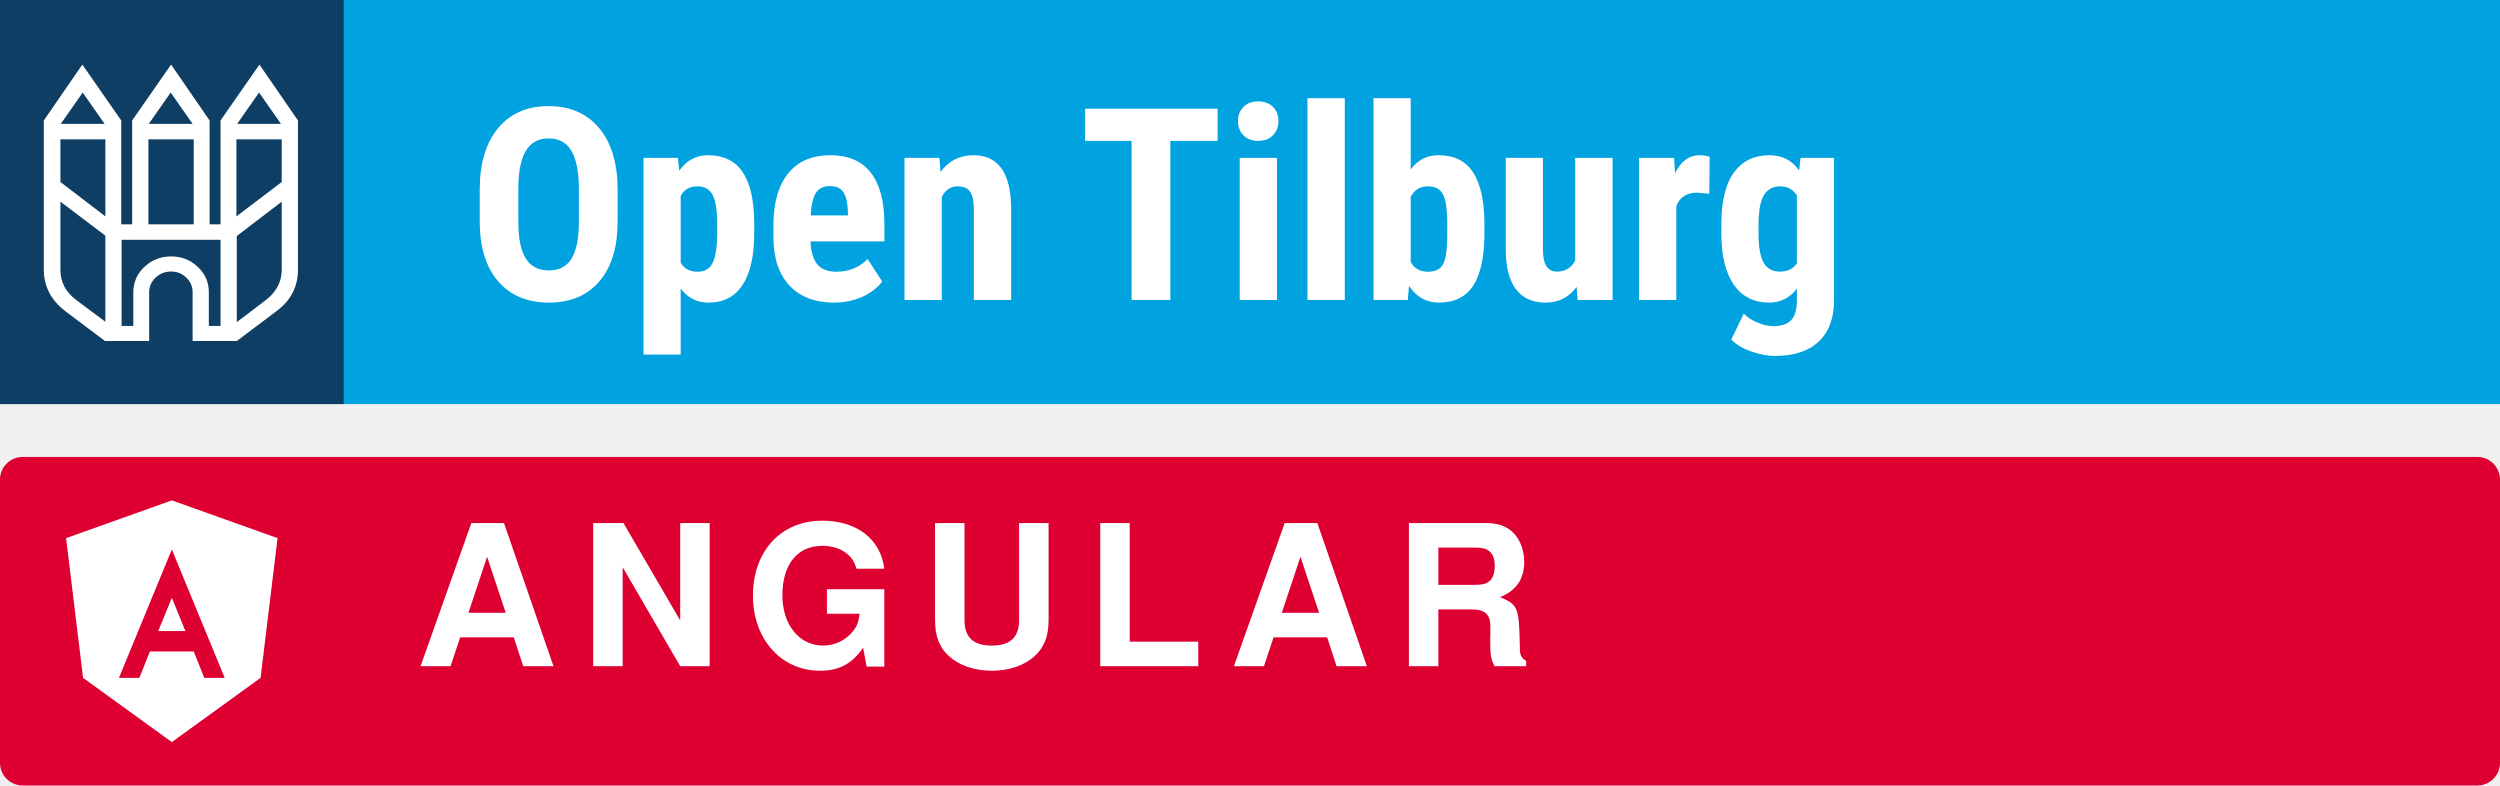
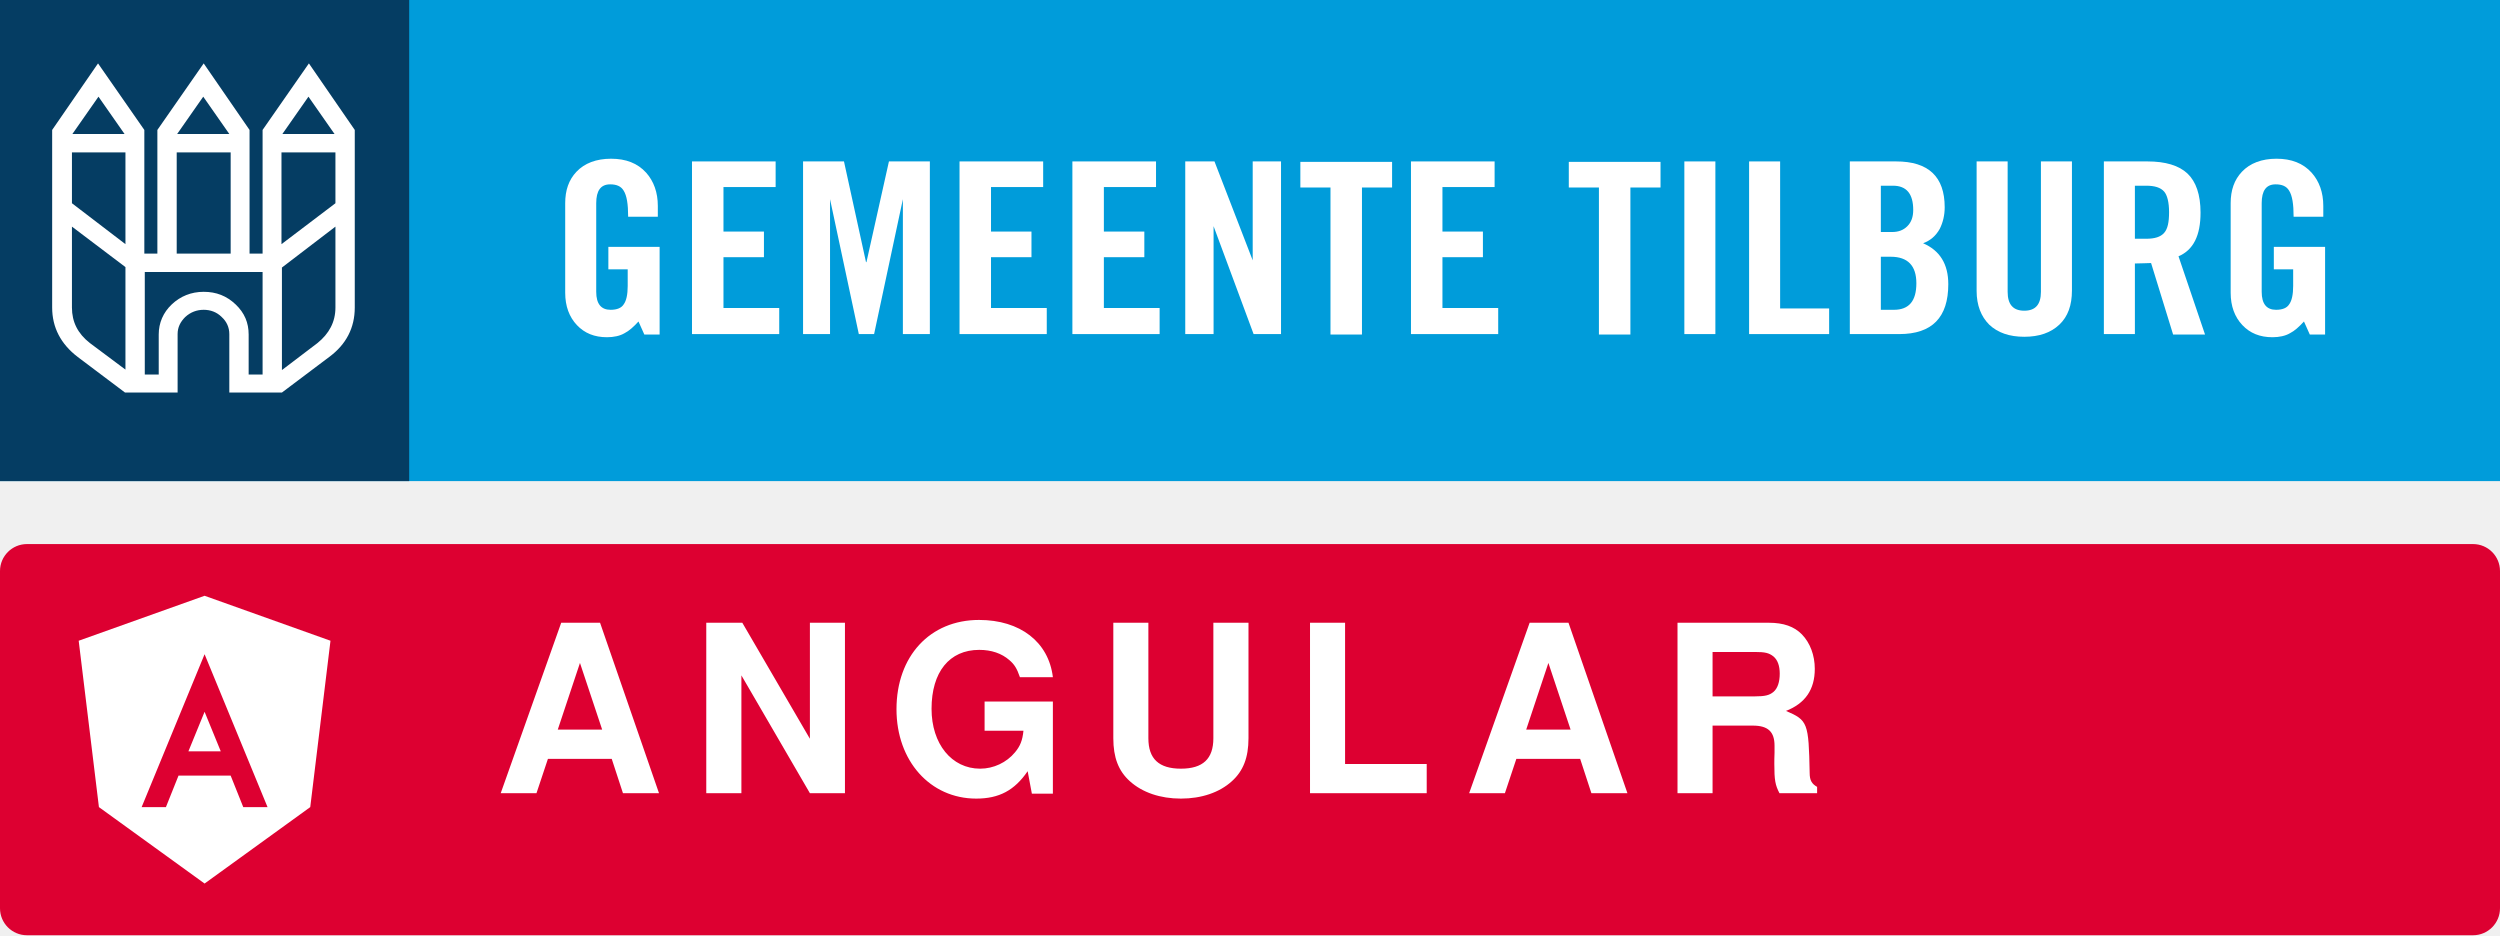
- <svg xmlns="http://www.w3.org/2000/svg" viewBox="0 0 662 208" role="img" aria-label="Open Tilburg — Angular componenten" preserveAspectRatio="xMinYMid meet">
+ <svg xmlns="http://www.w3.org/2000/svg" viewBox="0 0 556 208" role="img" aria-label="Open Tilburg — Angular componenten" preserveAspectRatio="xMinYMid meet">
  <g>
-     <rect fill="#00A2E0" width="662" height="107" />
-     <rect fill="#0E3E63" width="91" height="107" />
-     <path fill="#FFFFFF" d="M78.9,71.4c0,4.5-1.9,8.199-5.7,11L62.7,90.3H51v-13c0-1.5-0.6-2.8-1.7-3.8c-1.1-1.1-2.5-1.6-4-1.6 s-2.9,0.5-4.1,1.6c-1.1,1.1-1.7,2.3-1.7,3.8v13H27.8L17.3,82.4c-3.8-2.9-5.7-6.601-5.7-11V31.9l10.2-14.8l10.3,14.8v27.5H35V31.9 l10.3-14.8l10.2,14.8v27.5h2.9V31.9l10.3-14.8l10.2,14.8V71.4z M27.9,36.9H16v11.3l11.9,9.1V36.9z M27.9,85.2V62.4l-11.9-9v18 c0,3.199,1.3,5.8,4,7.899L27.9,85.2z M27.7,32.8l-5.8-8.3l-5.8,8.3H27.7z M58.4,86.3V63.5H32.2v22.8h3.1V77.4c0-2.601,1-4.9,2.9-6.7 c1.9-1.8,4.3-2.8,7.1-2.8S50.4,68.8,52.4,70.7c2,1.899,2.899,4.1,2.899,6.7V86.3H58.4z M51.3,59.4V36.9h-12v22.5H51.3z M51,32.8 l-5.8-8.3l-5.8,8.3H51z M74.6,48.2V36.9h-12v20.4L74.6,48.2z M74.6,71.4v-18L62.7,62.5v22.8l7.899-6C73.2,77.2,74.6,74.6,74.6,71.4z M74.4,32.8L68.6,24.5l-5.8,8.3H74.4z" />
-     <g fill="#FFFFFF" transform="translate(-229.133 -82.335) scale(2.968)">
-       <path d="M230.777 47.777C230.777 45.699 231.152 44.148 231.902 43.125C232.652 42.102 233.703 41.59 235.055 41.59C236.203 41.59 237.09 42.043 237.715 42.949L237.844 41.824H240.832V54.504C240.832 56.121 240.379 57.355 239.473 58.207C238.566 59.066 237.266 59.496 235.57 59.496C234.875 59.496 234.145 59.355 233.379 59.074C232.613 58.801 232.043 58.449 231.668 58.02L232.781 55.723C233.094 56.051 233.5 56.316 234 56.52C234.5 56.73 234.973 56.836 235.418 56.836C236.16 56.836 236.691 56.656 237.012 56.297C237.34 55.945 237.508 55.375 237.516 54.586V53.496C236.883 54.324 236.059 54.738 235.043 54.738C233.691 54.738 232.645 54.215 231.902 53.168C231.168 52.113 230.793 50.629 230.777 48.715V47.777ZM234.094 48.609C234.094 49.781 234.246 50.637 234.551 51.176C234.855 51.707 235.34 51.973 236.004 51.973C236.684 51.973 237.188 51.727 237.516 51.234V45.176C237.172 44.637 236.676 44.367 236.027 44.367C235.371 44.367 234.883 44.637 234.562 45.176C234.25 45.715 234.094 46.582 234.094 47.777V48.609Z" />
-       <path d="M229.699 45.023L228.598 44.93C227.691 44.93 227.078 45.328 226.758 46.125V54.504H223.43V41.824H226.559L226.652 43.195C227.176 42.125 227.898 41.59 228.82 41.59C229.195 41.59 229.5 41.641 229.734 41.742L229.699 45.023Z" />
-       <path d="M217.863 53.344C217.176 54.273 216.254 54.738 215.098 54.738C213.934 54.738 213.051 54.34 212.449 53.543C211.848 52.738 211.547 51.57 211.547 50.039V41.824H214.863V50.121C214.879 51.355 215.289 51.973 216.094 51.973C216.852 51.973 217.398 51.645 217.734 50.988V41.824H221.074V54.504H217.957L217.863 53.344Z" />
-       <path d="M209.637 48.574C209.637 50.629 209.309 52.172 208.652 53.203C207.996 54.227 206.965 54.738 205.559 54.738C204.457 54.738 203.574 54.242 202.91 53.25L202.805 54.504H199.746V36.504H203.062V42.855C203.688 42.012 204.512 41.59 205.535 41.59C206.941 41.59 207.973 42.102 208.629 43.125C209.285 44.141 209.621 45.633 209.637 47.602V48.574ZM206.32 47.742C206.32 46.406 206.191 45.512 205.934 45.059C205.676 44.598 205.227 44.367 204.586 44.367C203.891 44.367 203.383 44.684 203.062 45.316V51.094C203.359 51.688 203.875 51.984 204.609 51.984C205.242 51.984 205.68 51.777 205.922 51.363C206.172 50.949 206.305 50.145 206.32 48.949V47.742Z" />
-       <path d="M197.18 54.504H193.852V36.504H197.18V54.504Z" />
-       <path d="M191.133 54.504H187.805V41.824H191.133V54.504ZM187.652 38.543C187.652 38.027 187.816 37.605 188.145 37.277C188.473 36.949 188.91 36.785 189.457 36.785C190.004 36.785 190.441 36.949 190.77 37.277C191.098 37.605 191.262 38.027 191.262 38.543C191.262 39.051 191.098 39.473 190.77 39.809C190.449 40.145 190.012 40.312 189.457 40.312C188.902 40.312 188.461 40.145 188.133 39.809C187.812 39.473 187.652 39.051 187.652 38.543Z" />
-       <path d="M185.836 40.312H181.617V54.504H178.16V40.312H174.012V37.441H185.836V40.312Z" />
-       <path d="M161.016 41.824L161.109 43.078C161.859 42.086 162.84 41.59 164.051 41.59C166.23 41.59 167.352 43.117 167.414 46.172V54.504H164.086V46.418C164.086 45.699 163.977 45.18 163.758 44.859C163.547 44.531 163.172 44.367 162.633 44.367C162.031 44.367 161.562 44.676 161.227 45.293V54.504H157.898V41.824H161.016Z" />
-       <path d="M151.617 54.738C149.914 54.738 148.586 54.23 147.633 53.215C146.68 52.199 146.203 50.746 146.203 48.855V47.848C146.203 45.848 146.641 44.305 147.516 43.219C148.391 42.133 149.645 41.59 151.277 41.59C152.871 41.59 154.07 42.102 154.875 43.125C155.68 44.141 156.09 45.648 156.105 47.648V49.277H149.508C149.555 50.215 149.762 50.902 150.129 51.34C150.496 51.77 151.062 51.984 151.828 51.984C152.938 51.984 153.863 51.605 154.605 50.848L155.906 52.852C155.5 53.414 154.91 53.871 154.137 54.223C153.363 54.566 152.523 54.738 151.617 54.738ZM149.531 46.957H152.848V46.652C152.832 45.895 152.707 45.32 152.473 44.93C152.238 44.539 151.832 44.344 151.254 44.344C150.676 44.344 150.254 44.551 149.988 44.965C149.73 45.379 149.578 46.043 149.531 46.957Z" />
-       <path d="M144.492 48.562C144.492 50.555 144.148 52.082 143.461 53.145C142.781 54.207 141.766 54.738 140.414 54.738C139.383 54.738 138.555 54.32 137.93 53.484V59.379H134.613V41.824H137.684L137.801 42.984C138.434 42.055 139.297 41.59 140.391 41.59C141.742 41.59 142.758 42.082 143.438 43.066C144.125 44.051 144.477 45.559 144.492 47.59V48.562ZM141.188 47.73C141.188 46.504 141.051 45.637 140.777 45.129C140.512 44.621 140.059 44.367 139.418 44.367C138.738 44.367 138.242 44.652 137.93 45.223V51.164C138.227 51.711 138.73 51.984 139.441 51.984C140.098 51.984 140.551 51.707 140.801 51.152C141.059 50.598 141.188 49.734 141.188 48.562V47.73Z" />
-       <path d="M132.305 47.508C132.305 49.797 131.762 51.574 130.676 52.84C129.598 54.105 128.098 54.738 126.176 54.738C124.262 54.738 122.758 54.113 121.664 52.863C120.57 51.605 120.016 49.848 120 47.59V44.672C120 42.328 120.543 40.5 121.629 39.188C122.715 37.867 124.223 37.207 126.152 37.207C128.051 37.207 129.547 37.855 130.641 39.152C131.734 40.441 132.289 42.254 132.305 44.59V47.508ZM128.848 44.648C128.848 43.109 128.629 41.965 128.191 41.215C127.754 40.465 127.074 40.09 126.152 40.09C125.238 40.09 124.562 40.453 124.125 41.18C123.688 41.898 123.461 42.996 123.445 44.473V47.508C123.445 49 123.668 50.102 124.113 50.812C124.559 51.516 125.246 51.867 126.176 51.867C127.074 51.867 127.742 51.523 128.18 50.836C128.617 50.141 128.84 49.066 128.848 47.613V44.648Z" />
+     <rect fill="#009CDA" width="556" height="107" />
+     <rect fill="#053D63" width="91" height="107" />
+     <g fill="#FFFFFF">
+       <path d="M78.9,68.4c0,4.5-1.9,8.2-5.7,11l-10.5,7.9H51v-13c0-1.5-0.6-2.8-1.7-3.8c-1.1-1.1-2.5-1.6-4-1.6s-2.9,0.5-4.1,1.6c-1.1,1.1-1.7,2.3-1.7,3.8v13H27.8l-10.5-7.9c-3.8-2.9-5.7-6.6-5.7-11V28.9l10.2-14.8l10.3,14.8v27.5H35V28.9l10.3-14.8l10.2,14.8v27.5h2.9V28.9l10.3-14.8l10.2,14.8V68.4z M27.9,33.9H16v11.3l11.9,9.1V33.9z M27.9,82.2V59.4L16,50.4v18c0,3.2,1.3,5.8,4,7.9L27.9,82.2z M27.7,29.8l-5.8-8.3l-5.8,8.3H27.7z M58.4,83.3V60.5H32.2v22.8h3.1v-8.9c0-2.6,1-4.9,2.9-6.7s4.3-2.8,7.1-2.8c2.8,0,5.1,0.9,7.1,2.8s2.9,4.1,2.9,6.7v8.9H58.4z M51.3,56.4V33.9h-12v22.5H51.3z M51,29.8l-5.8-8.3l-5.8,8.3H51z M74.6,45.2V33.9H62.6v20.4L74.6,45.2z M74.6,68.4v-18l-11.9,9.1v22.8l7.9-6C73.2,74.2,74.6,71.6,74.6,68.4z M74.4,29.8l-5.8-8.3l-5.8,8.3H74.4z" />
+     </g>
+     <g fill="#FFFFFF">
+       <path d="M135.3,60.1v-5.2h11.4v19.5h-3.4l-1.3-2.9c-1.1,1.2-2.1,2.1-3.1,2.6c-1,0.6-2.4,0.9-3.9,0.9c-2.8,0-5-0.9-6.7-2.7c-1.7-1.8-2.6-4.2-2.6-7.2V45.2c0-2.9,0.8-5.2,2.5-7c1.8-1.9,4.4-2.9,7.7-2.9c3.3,0,5.9,1,7.8,3.1c1.7,1.9,2.6,4.4,2.6,7.4v2.4h-6.6c0-2.8-0.3-4.7-1-5.8c-0.6-1-1.6-1.4-3-1.4c-2.1,0-3.1,1.4-3.1,4.2v19.7c0,2.7,1.1,4,3.2,4c1.4,0,2.4-0.4,2.9-1.2c0.6-0.8,0.9-2.2,0.9-4.1v-3.7H135.3z" />
+       <path d="M173.3,74.3h-19.4V35.9h18.6v5.7h-11.6v9.9h9v5.7h-9v11.3h12.4V74.3z" />
+       <path d="M197.7,35.9h9.1v38.4h-6v-30l-6.4,30H191l-6.4-30v30h-6V35.9h9.1l4.9,22.4h0.1L197.7,35.9z" />
+       <path d="M232.8,74.3h-19.4V35.9H232v5.7h-11.6v9.9h9v5.7h-9v11.3h12.4V74.3z" />
+       <path d="M257.9,74.3h-19.4V35.9h18.6v5.7h-11.6v9.9h9v5.7h-9v11.3h12.4V74.3z" />
+       <path d="M269.9,74.3h-6.3V35.9h6.5l8.5,22v-22h6.3v38.4h-6.1l-8.9-24V74.3z" />
+       <path d="M295.9,74.3V41.7h-6.7v-5.7h20.4v5.7h-6.7v32.7H295.9z" />
+       <path d="M333.2,74.3h-19.4V35.9h18.6v5.7h-11.6v9.9h9v5.7h-9v11.3h12.4V74.3z" />
+       <path d="M355.6,74.3V41.7h-6.7v-5.7h20.4v5.7h-6.7v32.7H355.6z" />
+       <path d="M381.5,74.3h-6.9V35.9h6.9V74.3z" />
+       <path d="M406.9,74.3h-17.9V35.9h6.9v32.7h10.9V74.3z" />
+       <path d="M411.4,74.3V35.9h10.3c7.2,0,10.8,3.4,10.8,10.2c0,1.8-0.4,3.4-1.1,4.8c-0.9,1.6-2.1,2.6-3.7,3.2c3.7,1.6,5.6,4.6,5.6,9.1c0,7.4-3.6,11.1-10.9,11.1H411.4z M418.3,41.3v10.3h2.5c1.4,0,2.5-0.4,3.4-1.3s1.3-2.1,1.3-3.6c0-3.6-1.5-5.4-4.5-5.4H418.3z M418.3,57.1v11.8h2.9c3.4,0,5-2,5-5.9c0-3.9-1.9-5.9-5.7-5.9H418.3z" />
+       <path d="M439.6,64.7V35.9h6.9v29c0,2.8,1.2,4.2,3.7,4.2s3.7-1.4,3.7-4.2v-29h6.9v28.7c0,3.3-0.9,5.8-2.8,7.6c-1.9,1.8-4.5,2.7-7.8,2.7c-3.3,0-5.9-0.9-7.8-2.7C440.6,70.4,439.6,67.9,439.6,64.7z" />
+       <path d="M474.8,58.6v15.7h-6.9V35.9h9.7c4,0,7,0.9,8.9,2.7c1.9,1.8,2.9,4.7,2.9,8.7c0,5.1-1.6,8.3-4.9,9.7l5.9,17.4h-7.1l-4.9-15.9C477.5,58.5,476.3,58.6,474.8,58.6z M474.8,41.3v11.8h2.5c1.9,0,3.2-0.4,4-1.3c0.8-0.9,1.1-2.4,1.1-4.6s-0.4-3.8-1.1-4.6c-0.8-0.9-2.1-1.3-4-1.3H474.8z" />
+       <path d="M505.7,60.1v-5.2h11.4v19.5h-3.4l-1.3-2.9c-1.1,1.2-2.1,2.1-3.1,2.6c-1,0.6-2.4,0.9-3.9,0.9c-2.8,0-5-0.9-6.7-2.7c-1.7-1.8-2.6-4.2-2.6-7.2V45.2c0-2.9,0.8-5.2,2.5-7c1.8-1.9,4.4-2.9,7.7-2.9c3.3,0,5.9,1,7.8,3.1c1.7,1.9,2.6,4.4,2.6,7.4v2.4h-6.6c0-2.8-0.3-4.7-1-5.8c-0.6-1-1.6-1.4-3-1.4c-2.1,0-3.1,1.4-3.1,4.2v19.7c0,2.7,1.1,4,3.2,4c1.4,0,2.4-0.4,2.9-1.2c0.6-0.8,0.9-2.2,0.9-4.1v-3.7H505.7z" />
    </g>
  </g>
  <g transform="translate(0 121)">
-     <rect fill="#DD0031" width="662" height="87" rx="6" />
+     <rect fill="#DD0031" width="556" height="87" rx="6" />
    <g transform="translate(45.5 43.5)">
      <path fill="#FFFFFF" d="M0,-32 L28,-22 L23.5,15 L0,32 L-23.5,15 L-28,-22 Z" />
      <path fill="#DD0031" fill-rule="evenodd" d="M0,-19 L14,15 L8.6,15 L5.8,8 L-5.8,8 L-8.6,15 L-14,15 Z M-3.6,2.6 L3.6,2.6 L0,-6.2 Z" />
    </g>
    <text x="110" y="43.5" fill="#FFFFFF" font-family="'Trebuchet MS', 'Helvetica Neue', Helvetica, Arial, sans-serif" font-size="52" font-weight="700" letter-spacing="6" dominant-baseline="central">ANGULAR</text>
  </g>
</svg>
